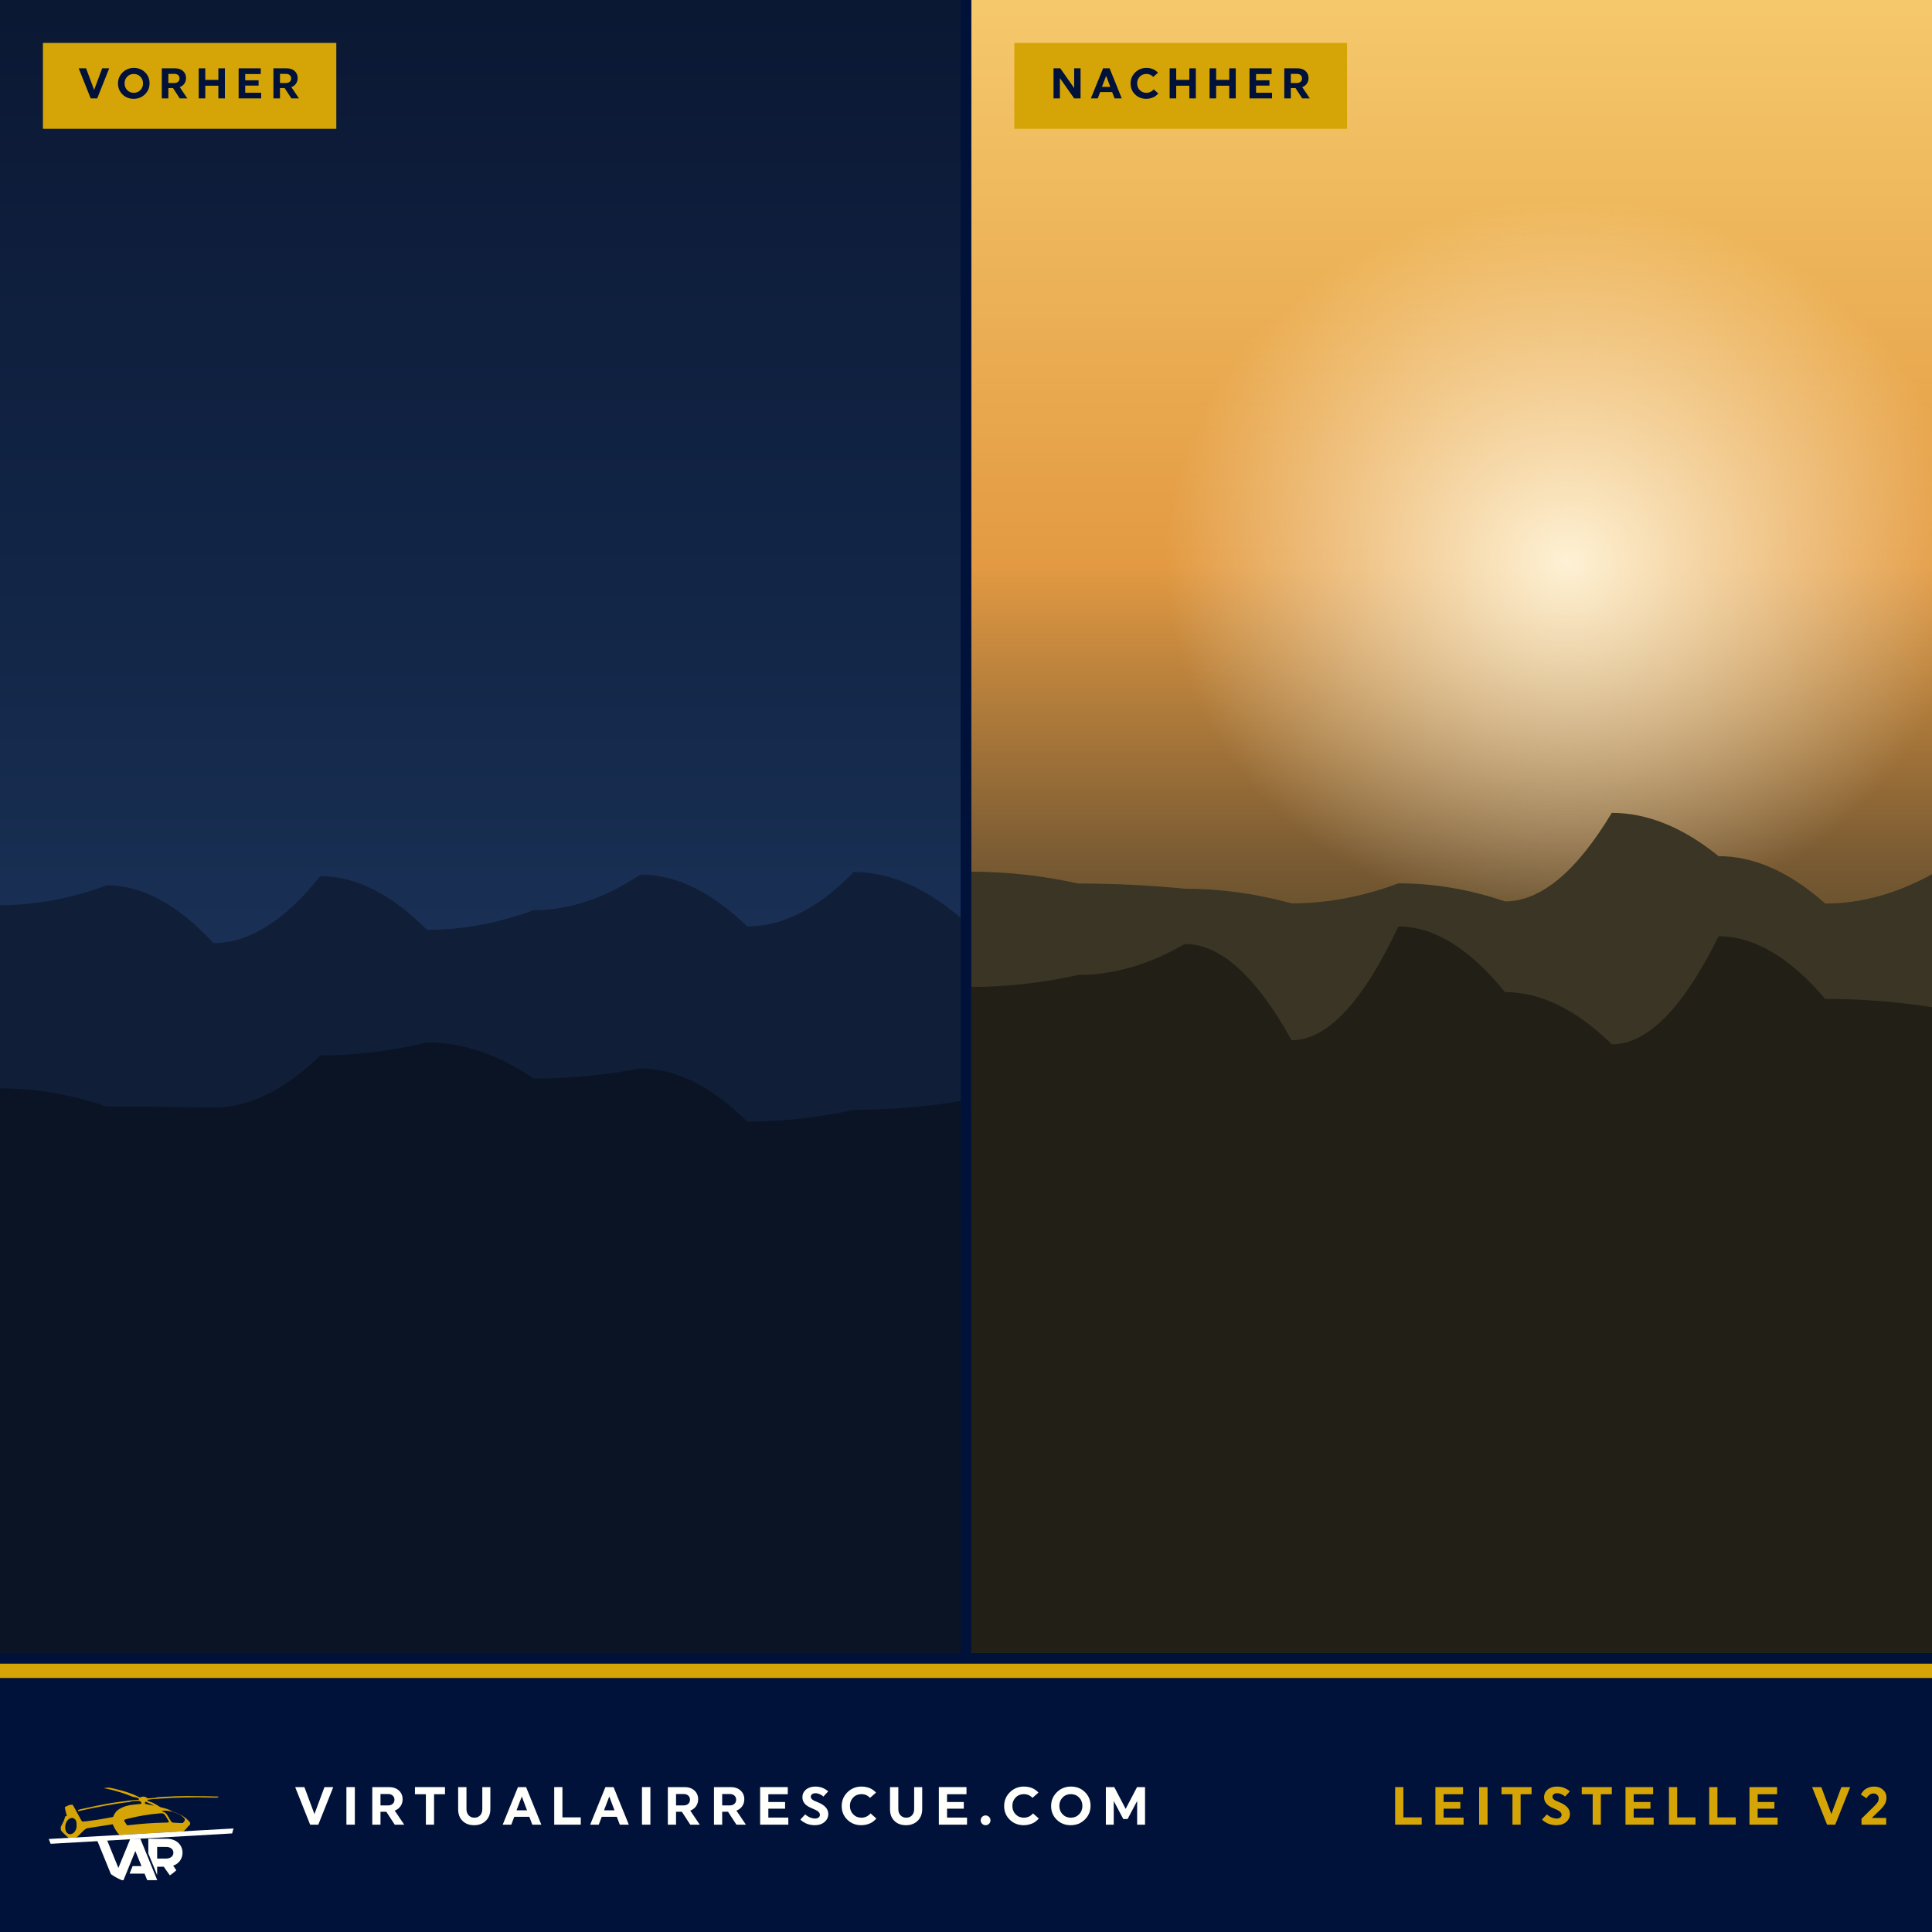
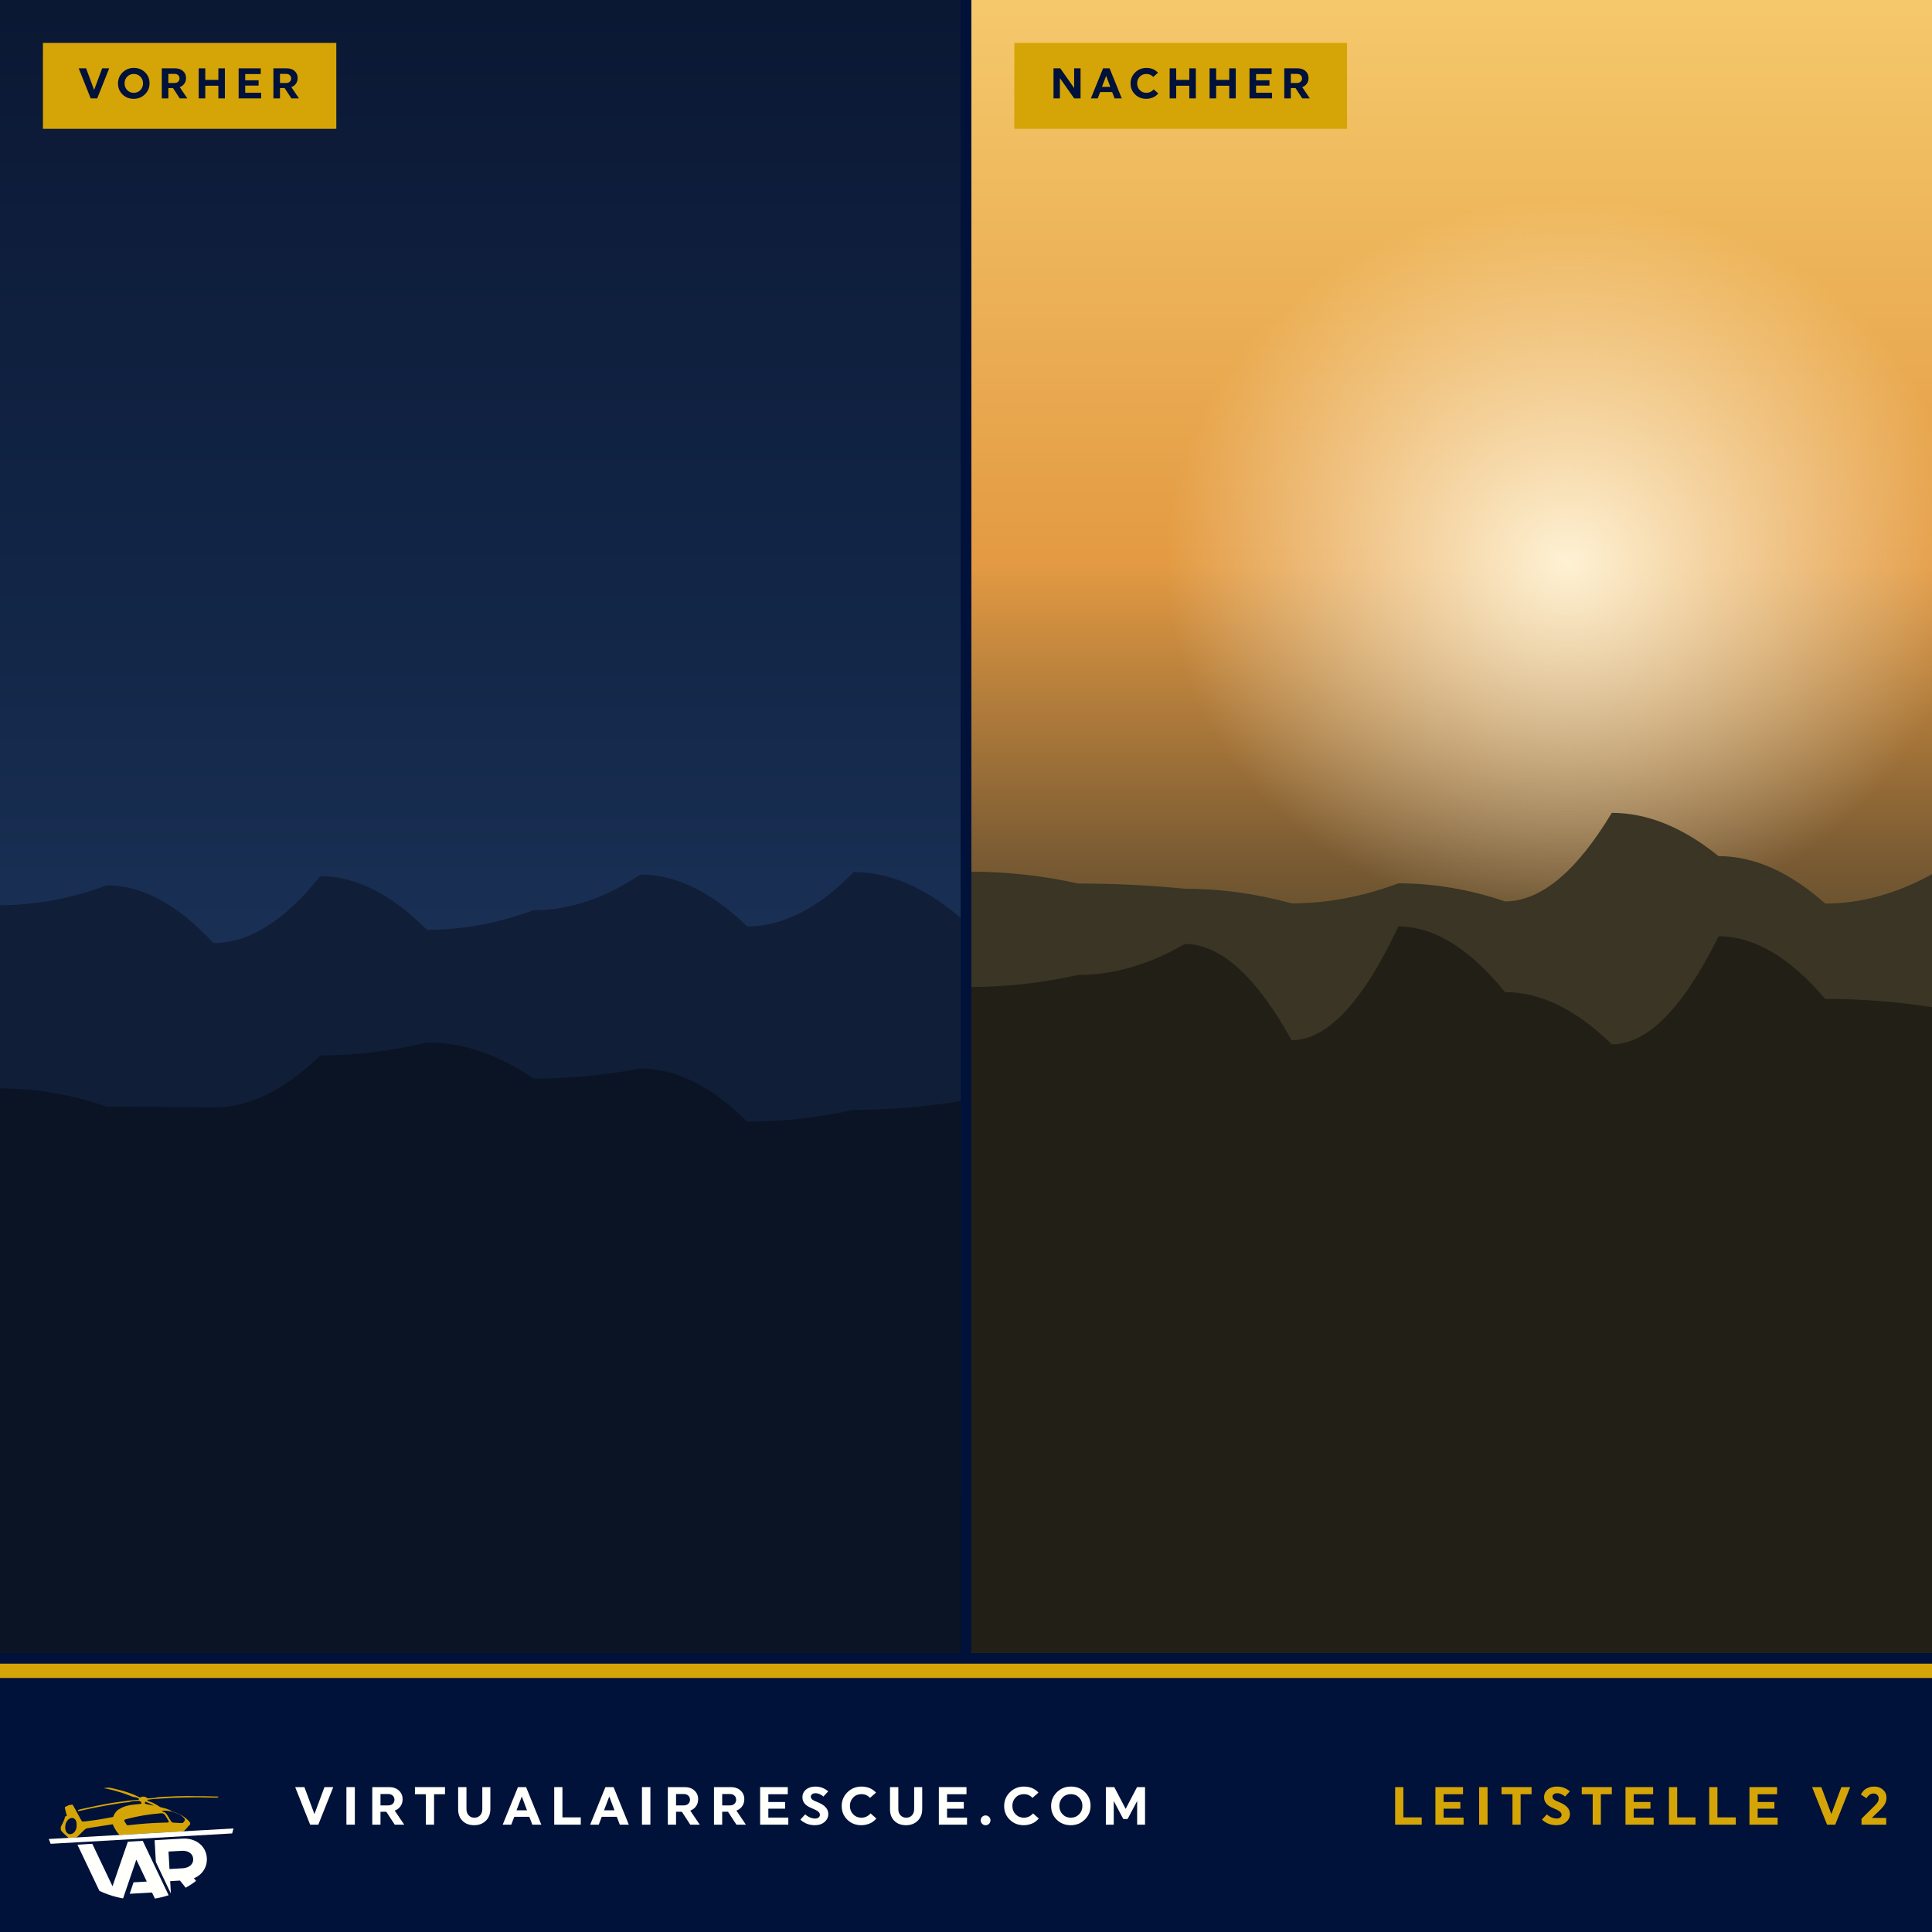
<svg xmlns="http://www.w3.org/2000/svg" viewBox="0 0 1080 1080" width="1080" height="1080">
  <rect width="1080" height="1080" fill="#00113A" />
  <defs>
    <clipPath id="cmp40">
      <rect x="0.0" y="0" width="537.0" height="924" />
    </clipPath>
  </defs>
  <g clip-path="url(#cmp40)">
    <g transform="translate(0.0,0)">
      <defs>
        <linearGradient id="sc41" x1="0" y1="0" x2="0" y2="1">
          <stop offset="0%" stop-color="#0B1834" />
          <stop offset="40%" stop-color="#132749" />
          <stop offset="62%" stop-color="#1B3358" />
          <stop offset="100%" stop-color="#0A1426" />
        </linearGradient>
      </defs>
      <rect width="537.0" height="924" fill="url(#sc41)" />
      <path d="M0,924 L0,506.0 Q29.8,506.0 59.7,494.9 Q89.5,494.9 119.3,527.2 Q149.2,527.2 179.0,489.8 Q208.8,489.8 238.7,519.8 Q268.5,519.8 298.3,508.8 Q328.2,508.8 358.0,488.9 Q387.8,488.9 417.7,517.9 Q447.5,517.9 477.3,487.5 Q507.2,487.5 537.0,513.1 L537.0,924 Z" fill="#101E38" />
      <path d="M0,924 L0,608.4 Q29.8,608.4 59.7,618.6 Q89.5,618.6 119.3,619.1 Q149.2,619.1 179.0,590.0 Q208.8,590.0 238.7,582.7 Q268.5,582.7 298.3,602.9 Q328.2,602.9 358.0,597.3 Q387.8,597.3 417.7,627.0 Q447.5,627.0 477.3,620.4 Q507.2,620.4 537.0,615.5 L537.0,924 Z" fill="#0A1424" />
    </g>
  </g>
  <rect x="24.0" y="24" width="164" height="48" fill="#D5A507" />
  <g fill="#00113A" transform="translate(44.0,55.0)">
    <path transform="translate(0.00,0) scale(0.024,-0.024)" d="M279.0 0.0 0.0 700.0H172.0L359.0 197.0L546.0 700.0H710.0L431.0 0.0Z" />
    <path transform="translate(20.88,0) scale(0.024,-0.024)" d="M413.0 130.0Q505.0 130.0 566.5 193.0Q628.0 256.0 628.0 350.0Q628.0 443.0 566.5 506.0Q505.0 569.0 413.0 569.0Q320.0 569.0 259.0 506.0Q198.0 443.0 198.0 350.0Q198.0 256.0 259.0 193.0Q320.0 130.0 413.0 130.0ZM152.0 604.5Q259.0 710.0 415.0 710.0Q571.0 710.0 675.5 607.0Q780.0 504.0 780.0 352.0Q780.0 200.0 673.0 95.0Q566.0 -10.0 410.0 -10.0Q254.0 -10.0 149.5 92.5Q45.0 195.0 45.0 347.0Q45.0 499.0 152.0 604.5Z" />
    <path transform="translate(44.52,0) scale(0.024,-0.024)" d="M374.0 571.0H233.0V359.0H374.0Q429.0 359.0 461.0 388.5Q493.0 418.0 493.0 465.0Q493.0 512.0 461.0 541.5Q429.0 571.0 374.0 571.0ZM80.0 0.0V700.0H393.0Q505.0 700.0 575.0 637.0Q645.0 574.0 645.0 473.0Q645.0 399.0 605.5 343.0Q566.0 287.0 498.0 262.0L675.0 0.0H498.0L341.0 241.0H233.0V0.0Z" />
    <path transform="translate(65.16,0) scale(0.024,-0.024)" d="M538.0 0.0V295.0H233.0V0.0H80.0V700.0H233.0V431.0H538.0V700.0H690.0V0.0Z" />
    <path transform="translate(87.48,0) scale(0.024,-0.024)" d="M605.0 0.0H80.0V700.0H595.0V567.0H233.0V422.0H545.0V298.0H233.0V132.0H605.0Z" />
    <path transform="translate(106.92,0) scale(0.024,-0.024)" d="M374.0 571.0H233.0V359.0H374.0Q429.0 359.0 461.0 388.5Q493.0 418.0 493.0 465.0Q493.0 512.0 461.0 541.5Q429.0 571.0 374.0 571.0ZM80.0 0.0V700.0H393.0Q505.0 700.0 575.0 637.0Q645.0 574.0 645.0 473.0Q645.0 399.0 605.5 343.0Q566.0 287.0 498.0 262.0L675.0 0.0H498.0L341.0 241.0H233.0V0.0Z" />
  </g>
  <defs>
    <clipPath id="cmp42">
      <rect x="543.0" y="0" width="537.0" height="924" />
    </clipPath>
  </defs>
  <g clip-path="url(#cmp42)">
    <g transform="translate(543.0,0)">
      <defs>
        <linearGradient id="sc43" x1="0" y1="0" x2="0" y2="1">
          <stop offset="0%" stop-color="#F5C86B" />
          <stop offset="34%" stop-color="#E39A42" />
          <stop offset="52%" stop-color="#7A5B33" />
          <stop offset="70%" stop-color="#22301F" />
          <stop offset="100%" stop-color="#141D14" />
        </linearGradient>
        <radialGradient id="sc43s">
          <stop offset="0%" stop-color="#FFF6DC" stop-opacity=".95" />
          <stop offset="100%" stop-color="#FFF6DC" stop-opacity="0" />
        </radialGradient>
      </defs>
      <rect width="537.0" height="924" fill="url(#sc43)" />
      <ellipse cx="333" cy="314" rx="226" ry="203" fill="url(#sc43s)" />
      <path d="M0,924 L0,487.3 Q29.8,487.3 59.7,493.9 Q89.5,493.9 119.3,496.8 Q149.2,496.8 179.0,505.0 Q208.8,505.0 238.7,493.8 Q268.5,493.8 298.3,503.9 Q328.2,503.9 358.0,454.4 Q387.8,454.4 417.7,478.6 Q447.5,478.6 477.3,505.1 Q507.2,505.1 537.0,488.7 L537.0,924 Z" fill="#3A3524" />
      <path d="M0,924 L0,551.7 Q29.8,551.7 59.7,545.0 Q89.5,545.0 119.3,527.7 Q149.2,527.7 179.0,581.5 Q208.8,581.5 238.7,517.9 Q268.5,517.9 298.3,554.6 Q328.2,554.6 358.0,583.8 Q387.8,583.8 417.7,523.4 Q447.5,523.4 477.3,558.4 Q507.2,558.4 537.0,563.0 L537.0,924 Z" fill="#221F16" />
    </g>
  </g>
  <rect x="567.0" y="24" width="186" height="48" fill="#D5A507" />
  <g fill="#00113A" transform="translate(587.0,55.0)">
    <path transform="translate(0.00,0) scale(0.024,-0.024)" d="M561.0 0.0 229.0 472.0V0.0H80.0V700.0H238.0L561.0 240.0V700.0H710.0V0.0Z" />
    <path transform="translate(22.80,0) scale(0.024,-0.024)" d="M356.0 525.0 258.0 268.0H453.0ZM436.0 700.0 720.0 0.0H552.0L496.0 147.0H216.0L160.0 0.0H0.0L284.0 700.0Z" />
    <path transform="translate(43.92,0) scale(0.024,-0.024)" d="M415.0 710.0Q467.0 710.0 513.5 698.5Q560.0 687.0 590.0 670.5Q620.0 654.0 642.0 637.0Q664.0 620.0 674.0 608.0L684.0 597.0L572.0 499.0Q570.0 502.0 566.0 506.5Q562.0 511.0 547.0 523.0Q532.0 535.0 515.5 544.5Q499.0 554.0 471.0 561.5Q443.0 569.0 413.0 569.0Q320.0 569.0 259.0 506.0Q198.0 443.0 198.0 350.0Q198.0 256.0 259.0 193.0Q320.0 130.0 413.0 130.0Q445.0 130.0 474.0 138.5Q503.0 147.0 522.0 158.5Q541.0 170.0 555.0 182.0Q569.0 194.0 576.0 202.0L582.0 211.0L690.0 115.0Q686.0 110.0 679.0 101.5Q672.0 93.0 647.0 71.5Q622.0 50.0 592.0 33.5Q562.0 17.0 513.0 3.5Q464.0 -10.0 410.0 -10.0Q254.0 -10.0 149.5 92.5Q45.0 195.0 45.0 347.0Q45.0 499.0 152.0 604.5Q259.0 710.0 415.0 710.0Z" />
    <path transform="translate(64.92,0) scale(0.024,-0.024)" d="M538.0 0.0V295.0H233.0V0.0H80.0V700.0H233.0V431.0H538.0V700.0H690.0V0.0Z" />
    <path transform="translate(87.24,0) scale(0.024,-0.024)" d="M538.0 0.0V295.0H233.0V0.0H80.0V700.0H233.0V431.0H538.0V700.0H690.0V0.0Z" />
    <path transform="translate(109.56,0) scale(0.024,-0.024)" d="M605.0 0.0H80.0V700.0H595.0V567.0H233.0V422.0H545.0V298.0H233.0V132.0H605.0Z" />
    <path transform="translate(129.00,0) scale(0.024,-0.024)" d="M374.0 571.0H233.0V359.0H374.0Q429.0 359.0 461.0 388.5Q493.0 418.0 493.0 465.0Q493.0 512.0 461.0 541.5Q429.0 571.0 374.0 571.0ZM80.0 0.0V700.0H393.0Q505.0 700.0 575.0 637.0Q645.0 574.0 645.0 473.0Q645.0 399.0 605.5 343.0Q566.0 287.0 498.0 262.0L675.0 0.0H498.0L341.0 241.0H233.0V0.0Z" />
  </g>
  <rect x="0" y="930" width="1080" height="150" fill="#00113A" />
  <rect x="0" y="930" width="1080" height="8" fill="#D5A507" />
  <g transform="translate(24,955.5) scale(0.21094)">
    <defs>
      <clipPath id="n1b44">
        <circle cx="256" cy="256" r="256" />
      </clipPath>
    </defs>
    <g clip-path="url(#n1b44)">
      <circle cx="256" cy="256" r="256" fill="#00113A" />
      <g fill="#D5A507" transform="translate(47.00,207.72) scale(0.418)">
        <path d="M35.7 305.27C27.86 297.99 20 290.67 18.23 289.02C12.94 284.07 7.26 277.76 2.59 271.63C1.3 269.94 1.3 269.94 0.67 259.67C0.04 249.4 0.04 249.4 3.21 243.43C17.85 215.93 25.31 198.26 26.9 187.33C27.45 183.58 26.65 184.36 34.25 180.13C39.92 176.97 39.91 176.98 39.91 175.49C39.91 173.85 39.02 172.61 37.83 172.6C37.11 172.6 37.81 175.22 31.69 149.81C26.64 128.87 26.11 126.2 26.67 124.15C27.12 122.49 32.62 119.37 41.13 115.95C46.53 113.78 47.49 113.3 48.58 112.26C50.67 110.26 58.97 108.69 71.24 107.99C77.19 107.64 74.98 104.81 89.29 131.15C96.15 143.79 105.73 161.29 110.57 170.04C115.41 178.79 120.75 188.62 122.44 191.88C129.48 205.52 134.23 213.21 136.29 214.34C139.72 216.22 170.18 212.83 229.23 204.01C250.02 200.91 306.75 190.88 330.23 186.17C332.66 185.68 332.66 185.68 333.54 183.12C338.5 168.63 350.1 151.3 360.17 143.32C372.8 133.3 397.13 121.34 414.41 116.63C435.84 110.79 444.66 109.17 464.81 107.34C479.81 105.98 511.76 102.62 512.05 102.38C512.08 102.36 511.65 99.49 511.1 96.01C510.1 89.68 510.1 89.68 506.87 88.58C502.65 87.13 501 86.26 499.45 84.67C498.18 83.37 498.18 83.37 487.88 83.75C459.05 84.82 451.08 85.73 441.9 89.01C435.4 91.33 435.45 91.31 428.8 91.97C362.81 98.45 214.12 125.11 126.21 146.21C111.13 149.83 109.91 149.82 109.35 146.09C108.62 141.18 110.96 140.04 130.7 135.68C199.78 120.43 262.82 107.4 294.63 101.81C336.98 94.36 431.41 81.22 452.54 79.84C455.13 79.67 462.05 79.18 467.91 78.75C473.77 78.33 480.74 77.91 483.41 77.82C496.02 77.41 495.76 77.44 495.55 76.49C495.44 76.03 495.28 74.08 495.18 72.17C495.01 68.69 495.01 68.69 493.75 68.38C493.06 68.2 491.24 67.34 489.71 66.47C482.4 62.32 482.87 62.48 475.05 61.23C461.69 59.09 454.17 57.41 449.82 55.59C448.42 55 444.91 53.47 442.02 52.19C431.61 47.57 418.28 42.66 392.8 34.08C364.87 24.67 339.59 17.5 311.76 11.09C299.95 8.37 299.99 8.38 290.21 6.6C279.38 4.63 274.04 3.36 274.55 2.87C275.14 2.3 289.73 0.65 297.88 0.23C311.16 -0.46 311.55 -0.4 341.15 6.74C389.7 18.46 402.15 22.04 437.97 34.58C462.99 43.33 472.02 47.05 486.52 54.55C489.7 56.2 494.13 58.47 496.36 59.59C498.58 60.72 500.74 61.86 501.14 62.13C501.87 62.62 501.89 62.62 504.82 61.38C519.4 55.23 529.43 55.03 540.79 60.69C546.35 63.46 548.17 64.78 548.98 66.6C549.58 67.97 555.31 67.94 575.92 66.45C598.39 64.83 598.39 64.83 607.34 62.29C614.29 60.32 614.14 60.33 639.56 58.79C703.41 54.93 756.26 53.13 806.36 53.13C858.12 53.13 977.54 55.09 996.82 56.26C1000.43 56.48 1001.17 58.14 998.71 60.49C995.29 63.76 991.43 63.94 948.73 62.85C873.08 60.91 856.08 60.83 788.97 62.17C722.22 63.5 694.67 64.8 620.01 70.11C613.86 70.55 607 70.98 604.77 71.07C591.89 71.59 573.5 73.35 567.47 74.64C561.97 75.82 561.32 75.9 556.36 76.04C551.11 76.19 551.11 76.19 550.94 78.75C550.84 80.16 550.57 81.77 550.34 82.33C550.01 83.11 549.99 83.38 550.24 83.47C550.42 83.53 553.42 84.55 556.9 85.72C560.39 86.9 566.25 88.96 569.93 90.32C573.61 91.67 576.74 92.77 576.89 92.77C580.14 92.77 614.7 111.79 625.81 119.69C630.93 123.34 630.93 123.34 636.87 124.75C672.02 133.12 689.95 139.38 701.29 147.24C705.18 149.93 705.18 149.93 720.24 155.31C752.95 166.98 765.35 173.35 790.99 191.66C799.5 197.73 816.67 214.97 819.64 220.42C823.42 227.36 820.75 237.21 814.42 239.63C811.9 240.59 812.26 240.2 804.25 250.61C795.46 262.02 780.6 276.24 776.87 276.82C775.66 277 373.53 299.94 373.25 299.84C371.87 299.33 359.32 284.34 355.46 278.59C344.66 262.51 338.75 252.16 334.39 241.69C332.21 236.45 330.36 232.1 330.28 232.02C329.97 231.71 213.68 249.73 187.97 254.08C164.08 258.12 163.13 258.35 158.5 261.43C151.54 266.06 146.73 270.44 129.11 288.18C98.73 318.77 105.03 315.29 77.25 316.85C63.91 317.61 52.31 318.29 51.48 318.37C49.96 318.52 49.96 318.52 35.7 305.27ZM65.16 294.35C83.73 291.12 97.51 273.39 100.91 248.38C101.38 244.97 101.37 230.17 100.9 226C99.56 213.99 98.8 211.61 94.02 204.55C76.64 178.83 40.43 194.92 31.18 232.47C22.2 268.91 38.7 298.96 65.16 294.35ZM426.51 238.42C508.82 228.76 585.47 223.14 652.64 221.81C692.24 221.03 690.56 222.48 677.71 200.11C656.08 162.43 653.86 160.82 626.75 163.14C557.73 169.02 495.94 179.34 427.86 196.36C408.78 201.13 406.7 201.91 404.56 205.13C401.84 209.25 402.31 210.47 412.79 226.27C421.54 239.45 421.09 239.05 426.51 238.42ZM771.34 224.12C780.47 221.3 789.76 206.88 786.96 199.86C783.31 190.7 764.16 174.62 748.38 167.48C741.64 164.43 718.63 155.97 707.64 152.51C687.74 146.23 651.12 143.59 643.34 147.88C640.63 149.37 642.43 150.74 649.96 152.91C662.3 156.47 670.56 163.87 679.03 178.98C687.23 193.6 699.29 212.89 702.16 215.99C707.1 221.32 707.66 221.47 727.59 222.62C764.71 224.76 768.81 224.9 771.34 224.12ZM591.15 114.24C591.15 114.08 588 112.11 584.82 110.28C578.3 106.55 556.35 96.34 545.07 91.8C543.08 91 540.82 89.97 540.03 89.52C537.82 88.26 535.19 88.74 534.96 90.44C534.72 92.22 534.14 101.92 534.27 102.04C534.33 102.09 541.55 103.67 550.3 105.55C559.05 107.43 571.61 110.17 578.21 111.63C589.8 114.19 591.15 114.47 591.15 114.24Z" fill-rule="evenodd" />
      </g>
      <g transform="translate(256,330) rotate(-3.275)">
        <rect x="-614.4" y="0" width="1228.8" height="13" fill="#FFFFFC" />
      </g>
-       <g fill="#FFFFFC" transform="translate(142.00,343.03) scale(0.228)">
-         <path d="M289.74 479.69C249.1 462.82 211.02 441.92 174.82 416.64C167.25 411.34 167.25 411.34 166.37 409.23C162.93 400.93 0.18 1.51 0.07 1.11C-0.06 0.62 2.84 0.59 58.01 0.59L116.09 0.59L185.06 170.03C222.99 263.22 254.1 339.51 254.19 339.56C254.28 339.61 285.4 263.37 323.34 170.12C384.28 20.39 392.41 0.59 392.96 0.59C393.29 0.59 393.7 0.46 393.87 0.29C394.06 0.1 413.57 0.02 451.79 0.07L509.42 0.15L544.76 86.85C564.2 134.53 608.31 242.75 642.78 327.34C677.26 411.92 705.52 481.23 705.59 481.35C705.67 481.47 679.54 481.57 647.54 481.57L589.35 481.57L573.97 443.75L558.58 405.93L471.57 405.85C423.71 405.81 384.55 405.68 384.54 405.56C384.54 405.44 392.39 385.74 402 361.78L419.45 318.23L471.2 318.41C515.7 318.56 522.93 318.53 522.79 318.17C522.7 317.94 506.67 278.74 487.17 231.05C467.67 183.37 451.59 144.02 451.43 143.62C451.18 142.97 450.83 143.66 448.49 149.51C443.95 160.87 401.02 266.69 388.38 297.7C381.77 313.92 368.25 347.1 358.35 371.42C348.45 395.75 334.26 430.59 326.81 448.84L313.26 482.01L304.45 482.08C295.64 482.14 295.64 482.14 289.74 479.69ZM816.71 375.56L781.33 325.28L743.07 325.27L704.81 325.27L704.73 373.84L704.66 422.41L653.27 296.34L601.89 170.27L601.89 85.28L601.89 0.29L714.76 0.3C833.83 0.3 832.21 0.29 844 1.6C928.95 11.07 989.75 66.44 998.79 142.58C1007.87 219.03 965.21 287.28 892.44 312.78C891.58 313.08 890.89 313.43 890.89 313.56C890.89 313.69 899.25 325.68 909.48 340.21C925.33 362.72 928.01 366.68 927.69 367.07C925.15 370.14 900.18 391.1 887.5 400.82C876.27 409.42 854.38 424.97 852.46 425.7C852.24 425.79 838.37 406.35 816.71 375.56ZM814.95 230.6C864.01 227.69 894.92 200 893.44 160.28C892.13 125.15 865.53 100.73 822.91 95.56C816.39 94.77 809.35 94.67 758.26 94.67L704.81 94.66L704.81 162.78L704.81 230.91L757.37 230.9C789.22 230.9 811.91 230.78 814.95 230.6Z" fill-rule="evenodd" />
+       <g transform="rotate(-3.275 256 256)">
+         <defs>
+           <clipPath id="wc1b44">
+             <circle cx="256" cy="256" r="249.00" />
+           </clipPath>
+         </defs>
+         <g clip-path="url(#wc1b44)">
+           <g fill="#FFFFFC" transform="translate(85.82,349.00) scale(0.34037)">
+             <path d="M289.74 479.69C249.1 462.82 211.02 441.92 174.82 416.64C167.25 411.34 167.25 411.34 166.37 409.23C162.93 400.93 0.18 1.51 0.07 1.11C-0.06 0.62 2.84 0.59 58.01 0.59L116.09 0.59L185.06 170.03C222.99 263.22 254.1 339.51 254.19 339.56C254.28 339.61 285.4 263.37 323.34 170.12C384.28 20.39 392.41 0.59 392.96 0.59C393.29 0.59 393.7 0.46 393.87 0.29C394.06 0.1 413.57 0.02 451.79 0.07L509.42 0.15L544.76 86.85C564.2 134.53 608.31 242.75 642.78 327.34C677.26 411.92 705.52 481.23 705.59 481.35C705.67 481.47 679.54 481.57 647.54 481.57L589.35 481.57L573.97 443.75L558.58 405.93L471.57 405.85C423.71 405.81 384.55 405.68 384.54 405.56C384.54 405.44 392.39 385.74 402 361.78L419.45 318.23L471.2 318.41C515.7 318.56 522.93 318.53 522.79 318.17C522.7 317.94 506.67 278.74 487.17 231.05C467.67 183.37 451.59 144.02 451.43 143.62C451.18 142.97 450.83 143.66 448.49 149.51C443.95 160.87 401.02 266.69 388.38 297.7C381.77 313.92 368.25 347.1 358.35 371.42C348.45 395.75 334.26 430.59 326.81 448.84L313.26 482.01L304.45 482.08C295.64 482.14 295.64 482.14 289.74 479.69ZM816.71 375.56L781.33 325.28L743.07 325.27L704.81 325.27L704.73 373.84L704.66 422.41L653.27 296.34L601.89 170.27L601.89 85.28L601.89 0.29L714.76 0.3C833.83 0.3 832.21 0.29 844 1.6C928.95 11.07 989.75 66.44 998.79 142.58C1007.87 219.03 965.21 287.28 892.44 312.78C891.58 313.08 890.89 313.43 890.89 313.56C890.89 313.69 899.25 325.68 909.48 340.21C925.33 362.72 928.01 366.68 927.69 367.07C925.15 370.14 900.18 391.1 887.5 400.82C876.27 409.42 854.38 424.97 852.46 425.7C852.24 425.79 838.37 406.35 816.71 375.56ZM814.95 230.6C864.01 227.69 894.92 200 893.44 160.28C892.13 125.15 865.53 100.73 822.91 95.56C816.39 94.77 809.35 94.67 758.26 94.67L704.81 94.66L704.81 162.78L704.81 230.91L757.37 230.9C789.22 230.9 811.91 230.78 814.95 230.6Z" fill-rule="evenodd" />
+           </g>
+         </g>
      </g>
    </g>
  </g>
  <g fill="#FFFFFC" transform="translate(165.0,1020.0)">
    <path transform="translate(0.00,0) scale(0.03,-0.03)" d="M279.0 0.0 0.0 700.0H172.0L359.0 197.0L546.0 700.0H710.0L431.0 0.0Z" />
    <path transform="translate(26.10,0) scale(0.03,-0.03)" d="M85.0 0.0V700.0H242.0V0.0Z" />
    <path transform="translate(40.71,0) scale(0.03,-0.03)" d="M374.0 571.0H233.0V359.0H374.0Q429.0 359.0 461.0 388.5Q493.0 418.0 493.0 465.0Q493.0 512.0 461.0 541.5Q429.0 571.0 374.0 571.0ZM80.0 0.0V700.0H393.0Q505.0 700.0 575.0 637.0Q645.0 574.0 645.0 473.0Q645.0 399.0 605.5 343.0Q566.0 287.0 498.0 262.0L675.0 0.0H498.0L341.0 241.0H233.0V0.0Z" />
    <path transform="translate(66.51,0) scale(0.03,-0.03)" d="M575.0 567.0H371.0V0.0H219.0V567.0H15.0V700.0H575.0Z" />
    <path transform="translate(89.01,0) scale(0.03,-0.03)" d="M520.0 700.0H670.0V290.0Q670.0 156.0 586.0 73.0Q502.0 -10.0 368.0 -10.0Q233.0 -10.0 151.5 70.5Q70.0 151.0 70.0 285.0V700.0H225.0V290.0Q225.0 218.0 266.0 174.0Q307.0 130.0 373.0 130.0Q439.0 130.0 479.5 174.0Q520.0 218.0 520.0 290.0Z" />
    <path transform="translate(116.01,0) scale(0.03,-0.03)" d="M356.0 525.0 258.0 268.0H453.0ZM436.0 700.0 720.0 0.0H552.0L496.0 147.0H216.0L160.0 0.0H0.0L284.0 700.0Z" />
    <path transform="translate(142.41,0) scale(0.03,-0.03)" d="M575.0 0.0H80.0V700.0H233.0V136.0H575.0Z" />
    <path transform="translate(164.91,0) scale(0.03,-0.03)" d="M356.0 525.0 258.0 268.0H453.0ZM436.0 700.0 720.0 0.0H552.0L496.0 147.0H216.0L160.0 0.0H0.0L284.0 700.0Z" />
    <path transform="translate(191.31,0) scale(0.03,-0.03)" d="M85.0 0.0V700.0H242.0V0.0Z" />
    <path transform="translate(205.92,0) scale(0.03,-0.03)" d="M374.0 571.0H233.0V359.0H374.0Q429.0 359.0 461.0 388.5Q493.0 418.0 493.0 465.0Q493.0 512.0 461.0 541.5Q429.0 571.0 374.0 571.0ZM80.0 0.0V700.0H393.0Q505.0 700.0 575.0 637.0Q645.0 574.0 645.0 473.0Q645.0 399.0 605.5 343.0Q566.0 287.0 498.0 262.0L675.0 0.0H498.0L341.0 241.0H233.0V0.0Z" />
    <path transform="translate(231.72,0) scale(0.03,-0.03)" d="M374.0 571.0H233.0V359.0H374.0Q429.0 359.0 461.0 388.5Q493.0 418.0 493.0 465.0Q493.0 512.0 461.0 541.5Q429.0 571.0 374.0 571.0ZM80.0 0.0V700.0H393.0Q505.0 700.0 575.0 637.0Q645.0 574.0 645.0 473.0Q645.0 399.0 605.5 343.0Q566.0 287.0 498.0 262.0L675.0 0.0H498.0L341.0 241.0H233.0V0.0Z" />
    <path transform="translate(257.52,0) scale(0.03,-0.03)" d="M605.0 0.0H80.0V700.0H595.0V567.0H233.0V422.0H545.0V298.0H233.0V132.0H605.0Z" />
    <path transform="translate(281.82,0) scale(0.03,-0.03)" d="M340.0 419.0Q540.0 341.0 540.0 200.0Q540.0 110.0 470.0 50.0Q400.0 -10.0 287.0 -10.0Q238.0 -10.0 192.5 1.0Q147.0 12.0 117.0 27.0Q87.0 42.0 64.0 57.5Q41.0 73.0 30.0 84.0L20.0 95.0L110.0 192.0Q113.0 189.0 119.0 183.5Q125.0 178.0 144.0 164.5Q163.0 151.0 183.5 141.0Q204.0 131.0 234.5 122.5Q265.0 114.0 295.0 114.0Q334.0 114.0 359.0 133.5Q384.0 153.0 384.0 183.0Q384.0 218.0 350.0 245.5Q316.0 273.0 225.0 310.0Q58.0 375.0 58.0 511.0Q58.0 598.0 125.0 654.0Q192.0 710.0 301.0 710.0Q344.0 710.0 384.0 700.5Q424.0 691.0 450.5 678.0Q477.0 665.0 498.0 652.0Q519.0 639.0 528.0 630.0L538.0 620.0L448.0 523.0Q441.0 530.0 429.0 540.5Q417.0 551.0 379.5 568.5Q342.0 586.0 303.0 586.0Q261.0 586.0 237.5 567.0Q214.0 548.0 214.0 523.0Q214.0 492.0 240.5 469.5Q267.0 447.0 340.0 419.0Z" />
    <path transform="translate(304.17,0) scale(0.03,-0.03)" d="M415.0 710.0Q467.0 710.0 513.5 698.5Q560.0 687.0 590.0 670.5Q620.0 654.0 642.0 637.0Q664.0 620.0 674.0 608.0L684.0 597.0L572.0 499.0Q570.0 502.0 566.0 506.5Q562.0 511.0 547.0 523.0Q532.0 535.0 515.5 544.5Q499.0 554.0 471.0 561.5Q443.0 569.0 413.0 569.0Q320.0 569.0 259.0 506.0Q198.0 443.0 198.0 350.0Q198.0 256.0 259.0 193.0Q320.0 130.0 413.0 130.0Q445.0 130.0 474.0 138.5Q503.0 147.0 522.0 158.5Q541.0 170.0 555.0 182.0Q569.0 194.0 576.0 202.0L582.0 211.0L690.0 115.0Q686.0 110.0 679.0 101.5Q672.0 93.0 647.0 71.5Q622.0 50.0 592.0 33.5Q562.0 17.0 513.0 3.5Q464.0 -10.0 410.0 -10.0Q254.0 -10.0 149.5 92.5Q45.0 195.0 45.0 347.0Q45.0 499.0 152.0 604.5Q259.0 710.0 415.0 710.0Z" />
    <path transform="translate(330.42,0) scale(0.03,-0.03)" d="M520.0 700.0H670.0V290.0Q670.0 156.0 586.0 73.0Q502.0 -10.0 368.0 -10.0Q233.0 -10.0 151.5 70.5Q70.0 151.0 70.0 285.0V700.0H225.0V290.0Q225.0 218.0 266.0 174.0Q307.0 130.0 373.0 130.0Q439.0 130.0 479.5 174.0Q520.0 218.0 520.0 290.0Z" />
    <path transform="translate(357.42,0) scale(0.03,-0.03)" d="M605.0 0.0H80.0V700.0H595.0V567.0H233.0V422.0H545.0V298.0H233.0V132.0H605.0Z" />
    <path transform="translate(381.72,0) scale(0.03,-0.03)" d="M141.0 172.0Q178.0 172.0 205.0 145.0Q232.0 118.0 232.0 81.0Q232.0 43.0 205.5 16.5Q179.0 -10.0 141.0 -10.0Q103.0 -10.0 76.5 16.5Q50.0 43.0 50.0 81.0Q50.0 119.0 76.5 145.5Q103.0 172.0 141.0 172.0Z" />
    <path transform="translate(394.98,0) scale(0.03,-0.03)" d="M415.0 710.0Q467.0 710.0 513.5 698.5Q560.0 687.0 590.0 670.5Q620.0 654.0 642.0 637.0Q664.0 620.0 674.0 608.0L684.0 597.0L572.0 499.0Q570.0 502.0 566.0 506.5Q562.0 511.0 547.0 523.0Q532.0 535.0 515.5 544.5Q499.0 554.0 471.0 561.5Q443.0 569.0 413.0 569.0Q320.0 569.0 259.0 506.0Q198.0 443.0 198.0 350.0Q198.0 256.0 259.0 193.0Q320.0 130.0 413.0 130.0Q445.0 130.0 474.0 138.5Q503.0 147.0 522.0 158.5Q541.0 170.0 555.0 182.0Q569.0 194.0 576.0 202.0L582.0 211.0L690.0 115.0Q686.0 110.0 679.0 101.5Q672.0 93.0 647.0 71.5Q622.0 50.0 592.0 33.5Q562.0 17.0 513.0 3.5Q464.0 -10.0 410.0 -10.0Q254.0 -10.0 149.5 92.5Q45.0 195.0 45.0 347.0Q45.0 499.0 152.0 604.5Q259.0 710.0 415.0 710.0Z" />
    <path transform="translate(421.23,0) scale(0.03,-0.03)" d="M413.0 130.0Q505.0 130.0 566.5 193.0Q628.0 256.0 628.0 350.0Q628.0 443.0 566.5 506.0Q505.0 569.0 413.0 569.0Q320.0 569.0 259.0 506.0Q198.0 443.0 198.0 350.0Q198.0 256.0 259.0 193.0Q320.0 130.0 413.0 130.0ZM152.0 604.5Q259.0 710.0 415.0 710.0Q571.0 710.0 675.5 607.0Q780.0 504.0 780.0 352.0Q780.0 200.0 673.0 95.0Q566.0 -10.0 410.0 -10.0Q254.0 -10.0 149.5 92.5Q45.0 195.0 45.0 347.0Q45.0 499.0 152.0 604.5Z" />
    <path transform="translate(450.78,0) scale(0.03,-0.03)" d="M405.0 105.0 227.0 441.0V0.0H80.0V700.0H237.0L449.0 294.0L661.0 700.0H810.0V0.0H663.0V441.0L485.0 105.0Z" />
  </g>
  <g fill="#D5A507" transform="translate(777.5,1020.0)">
    <path transform="translate(0.00,0) scale(0.03,-0.03)" d="M575.0 0.0H80.0V700.0H233.0V136.0H575.0Z" />
    <path transform="translate(22.50,0) scale(0.03,-0.03)" d="M605.0 0.0H80.0V700.0H595.0V567.0H233.0V422.0H545.0V298.0H233.0V132.0H605.0Z" />
    <path transform="translate(46.80,0) scale(0.03,-0.03)" d="M85.0 0.0V700.0H242.0V0.0Z" />
    <path transform="translate(61.41,0) scale(0.03,-0.03)" d="M575.0 567.0H371.0V0.0H219.0V567.0H15.0V700.0H575.0Z" />
    <path transform="translate(83.91,0) scale(0.03,-0.03)" d="M340.0 419.0Q540.0 341.0 540.0 200.0Q540.0 110.0 470.0 50.0Q400.0 -10.0 287.0 -10.0Q238.0 -10.0 192.5 1.0Q147.0 12.0 117.0 27.0Q87.0 42.0 64.0 57.5Q41.0 73.0 30.0 84.0L20.0 95.0L110.0 192.0Q113.0 189.0 119.0 183.5Q125.0 178.0 144.0 164.5Q163.0 151.0 183.5 141.0Q204.0 131.0 234.5 122.5Q265.0 114.0 295.0 114.0Q334.0 114.0 359.0 133.5Q384.0 153.0 384.0 183.0Q384.0 218.0 350.0 245.5Q316.0 273.0 225.0 310.0Q58.0 375.0 58.0 511.0Q58.0 598.0 125.0 654.0Q192.0 710.0 301.0 710.0Q344.0 710.0 384.0 700.5Q424.0 691.0 450.5 678.0Q477.0 665.0 498.0 652.0Q519.0 639.0 528.0 630.0L538.0 620.0L448.0 523.0Q441.0 530.0 429.0 540.5Q417.0 551.0 379.5 568.5Q342.0 586.0 303.0 586.0Q261.0 586.0 237.5 567.0Q214.0 548.0 214.0 523.0Q214.0 492.0 240.5 469.5Q267.0 447.0 340.0 419.0Z" />
    <path transform="translate(106.26,0) scale(0.03,-0.03)" d="M575.0 567.0H371.0V0.0H219.0V567.0H15.0V700.0H575.0Z" />
    <path transform="translate(128.76,0) scale(0.03,-0.03)" d="M605.0 0.0H80.0V700.0H595.0V567.0H233.0V422.0H545.0V298.0H233.0V132.0H605.0Z" />
    <path transform="translate(153.06,0) scale(0.03,-0.03)" d="M575.0 0.0H80.0V700.0H233.0V136.0H575.0Z" />
    <path transform="translate(175.56,0) scale(0.03,-0.03)" d="M575.0 0.0H80.0V700.0H233.0V136.0H575.0Z" />
    <path transform="translate(198.06,0) scale(0.03,-0.03)" d="M605.0 0.0H80.0V700.0H595.0V567.0H233.0V422.0H545.0V298.0H233.0V132.0H605.0Z" />
    <path transform="translate(235.47,0) scale(0.03,-0.03)" d="M279.0 0.0 0.0 700.0H172.0L359.0 197.0L546.0 700.0H710.0L431.0 0.0Z" />
    <path transform="translate(261.57,0) scale(0.03,-0.03)" d="M51.0 111.0 293.0 350.0Q337.0 393.0 354.0 423.0Q371.0 453.0 371.0 489.0Q371.0 528.0 343.5 554.5Q316.0 581.0 273.0 581.0Q235.0 581.0 203.0 558.5Q171.0 536.0 158.0 514.0L145.0 492.0L40.0 560.0Q42.0 566.0 47.0 576.0Q52.0 586.0 72.0 612.0Q92.0 638.0 117.5 658.0Q143.0 678.0 188.5 694.0Q234.0 710.0 287.0 710.0Q386.0 710.0 451.0 651.5Q516.0 593.0 516.0 506.0Q516.0 438.0 487.0 385.5Q458.0 333.0 390.0 268.0L242.0 125.0H511.0V0.0H51.0Z" />
  </g>
</svg>
